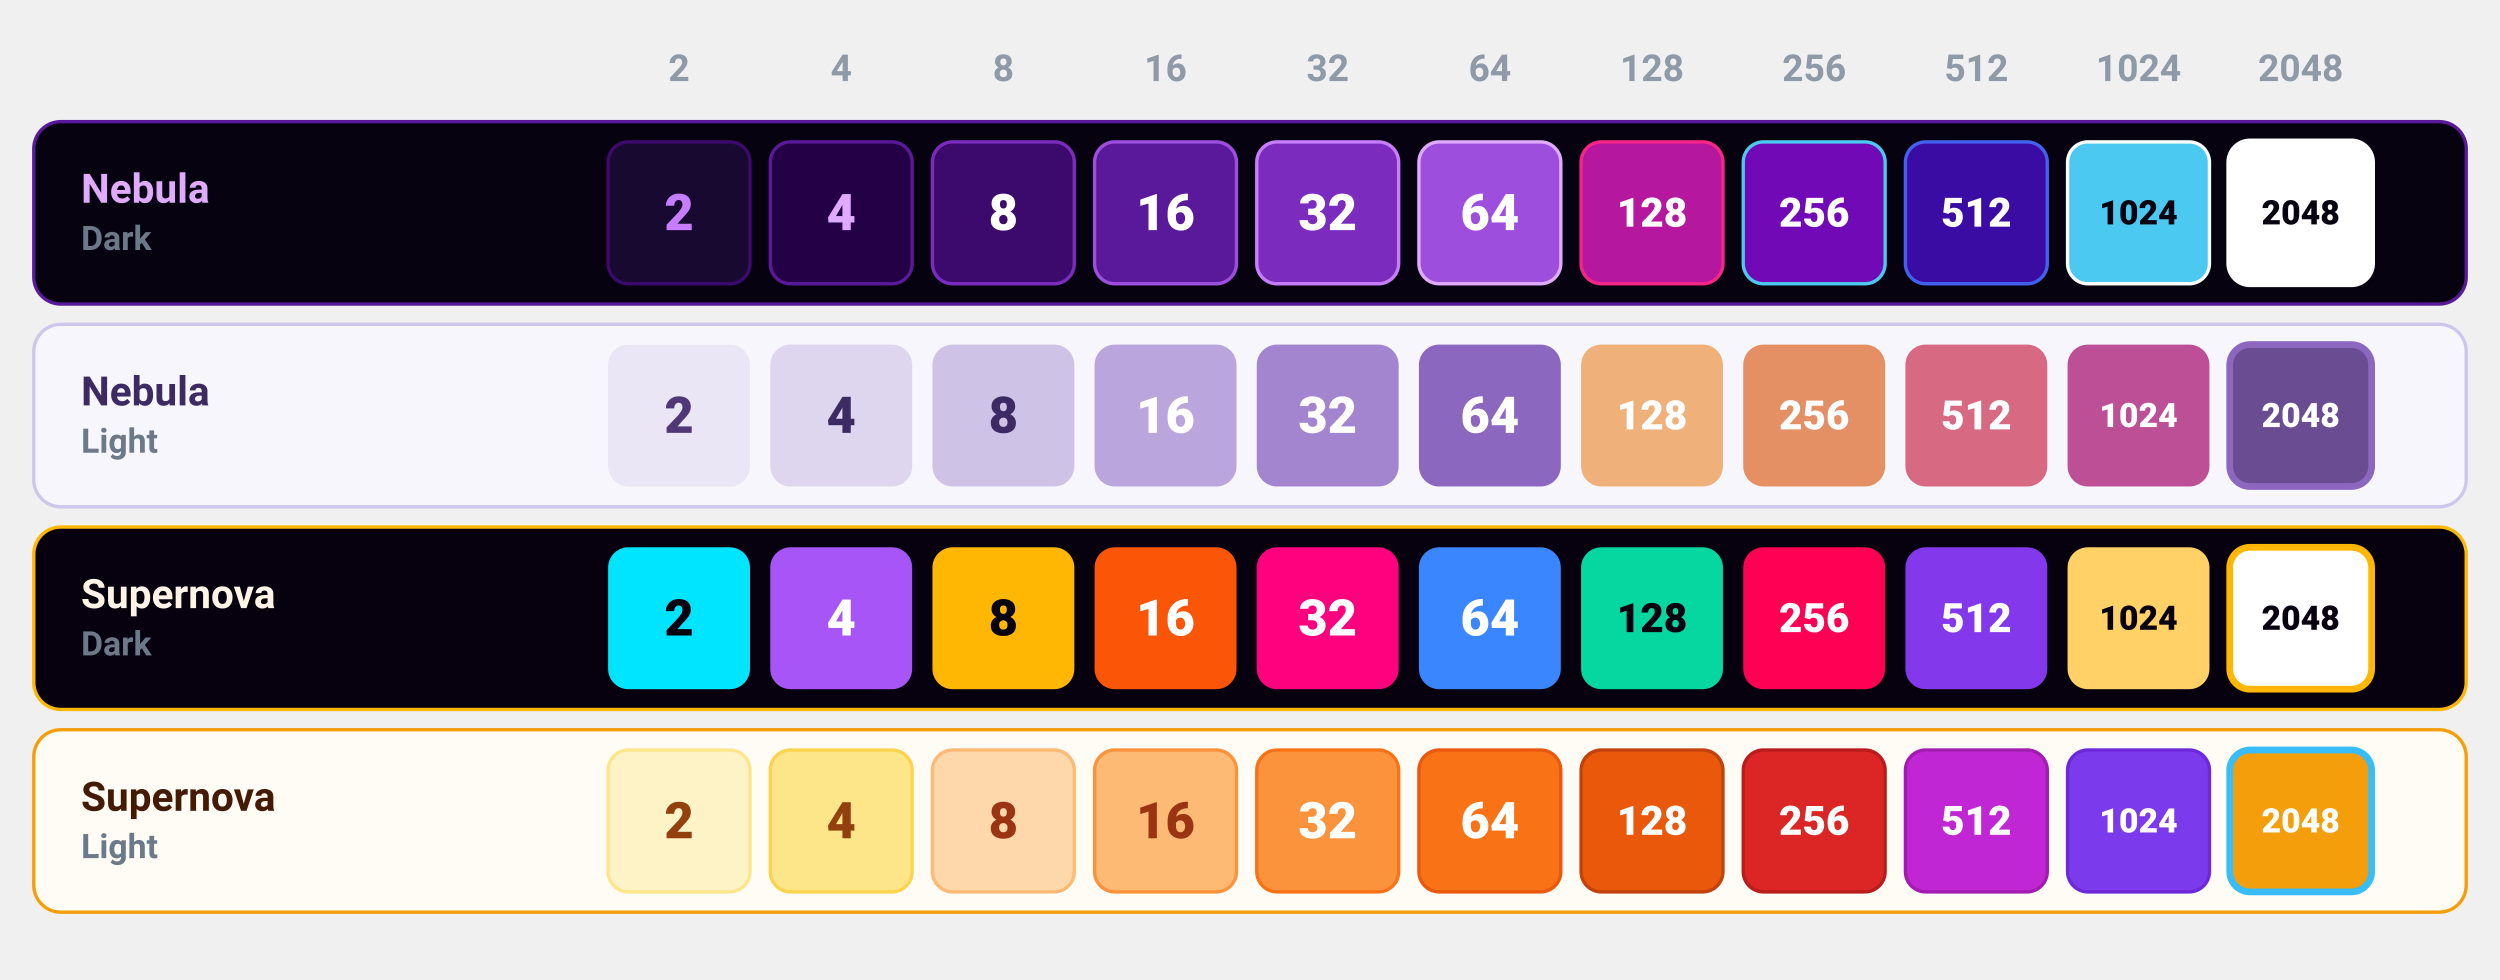
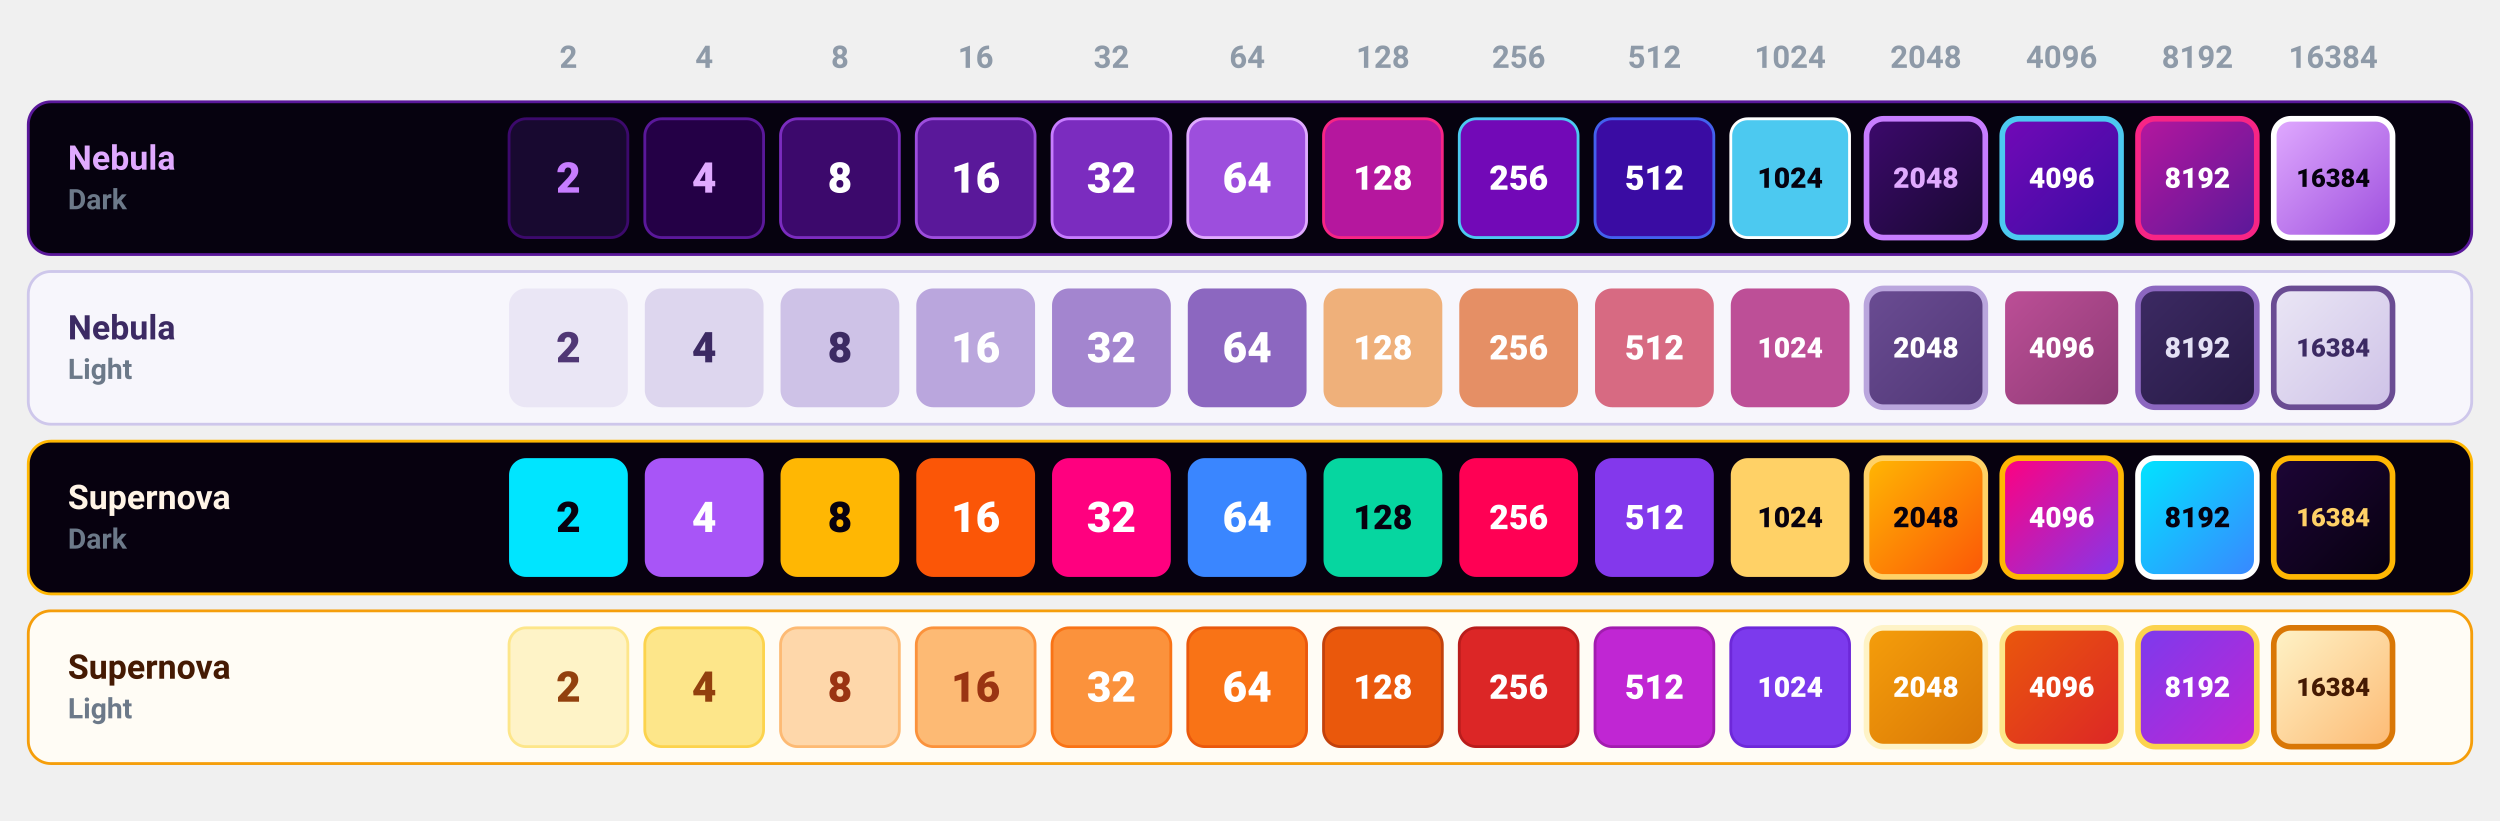
- <svg xmlns="http://www.w3.org/2000/svg" viewBox="0 0 740 290" width="100%" height="100%" style="background:#0a0c0e; font-family:-apple-system, BlinkMacSystemFont, 'Segoe UI', Roboto, sans-serif;">
+ <svg xmlns="http://www.w3.org/2000/svg" viewBox="0 0 884 290" width="100%" height="100%" style="background:#0a0c0e; font-family:-apple-system, BlinkMacSystemFont, 'Segoe UI', Roboto, sans-serif;">
  <style>
    .hdr { fill:#8e9aa8; font-size:11px; font-weight:700; text-anchor:middle; }
    .lbl { font-size:12px; font-weight:700; }
    .sub { font-size:10px; font-weight:600; fill:#6c7989; }
    .val { font-weight:800; text-anchor:middle; dominant-baseline:central; }
-     .v2 { font-size:15px; } .v3 { font-size:12px; } .v4 { font-size:10px; }
+     .v2 { font-size:15px; } .v3 { font-size:12px; } .v4 { font-size:10px; } .v5 { font-size:9px; }
  </style>
+   <defs>
+     <linearGradient id="nbd-2048" x1="0%" y1="0%" x2="100%" y2="100%">
+       <stop offset="0%" stop-color="#3c096c" />
+       <stop offset="100%" stop-color="#180930" />
+     </linearGradient>
+     <linearGradient id="nbd-4096" x1="0%" y1="0%" x2="100%" y2="100%">
+       <stop offset="0%" stop-color="#7209b7" />
+       <stop offset="100%" stop-color="#3a0ca3" />
+     </linearGradient>
+     <linearGradient id="nbd-8192" x1="0%" y1="0%" x2="100%" y2="100%">
+       <stop offset="0%" stop-color="#b5179e" />
+       <stop offset="100%" stop-color="#5a189a" />
+     </linearGradient>
+     <linearGradient id="nbd-16384" x1="0%" y1="0%" x2="100%" y2="100%">
+       <stop offset="0%" stop-color="#e0aaff" />
+       <stop offset="100%" stop-color="#9d4edd" />
+     </linearGradient>
+     <linearGradient id="nbl-2048" x1="0%" y1="0%" x2="100%" y2="100%">
+       <stop offset="0%" stop-color="#6a4c93" />
+       <stop offset="100%" stop-color="#503775" />
+     </linearGradient>
+     <linearGradient id="nbl-4096" x1="0%" y1="0%" x2="100%" y2="100%">
+       <stop offset="0%" stop-color="#bd4f97" />
+       <stop offset="100%" stop-color="#8c3a74" />
+     </linearGradient>
+     <linearGradient id="nbl-8192" x1="0%" y1="0%" x2="100%" y2="100%">
+       <stop offset="0%" stop-color="#3c2a63" />
+       <stop offset="100%" stop-color="#271a45" />
+     </linearGradient>
+     <linearGradient id="nbl-16384" x1="0%" y1="0%" x2="100%" y2="100%">
+       <stop offset="0%" stop-color="#eae6f5" />
+       <stop offset="100%" stop-color="#cec2e7" />
+     </linearGradient>
+     <linearGradient id="snd-2048" x1="0%" y1="0%" x2="100%" y2="100%">
+       <stop offset="0%" stop-color="#ffb703" />
+       <stop offset="100%" stop-color="#fb5607" />
+     </linearGradient>
+     <linearGradient id="snd-4096" x1="0%" y1="0%" x2="100%" y2="100%">
+       <stop offset="0%" stop-color="#ff007f" />
+       <stop offset="100%" stop-color="#8338ec" />
+     </linearGradient>
+     <linearGradient id="snd-8192" x1="0%" y1="0%" x2="100%" y2="100%">
+       <stop offset="0%" stop-color="#00e5ff" />
+       <stop offset="100%" stop-color="#3a86ff" />
+     </linearGradient>
+     <linearGradient id="snd-16384" x1="0%" y1="0%" x2="100%" y2="100%">
+       <stop offset="0%" stop-color="#1d0536" />
+       <stop offset="100%" stop-color="#07010f" />
+     </linearGradient>
+     <linearGradient id="snl-2048" x1="0%" y1="0%" x2="100%" y2="100%">
+       <stop offset="0%" stop-color="#f59e0b" />
+       <stop offset="100%" stop-color="#d97706" />
+     </linearGradient>
+     <linearGradient id="snl-4096" x1="0%" y1="0%" x2="100%" y2="100%">
+       <stop offset="0%" stop-color="#ea580c" />
+       <stop offset="100%" stop-color="#dc2626" />
+     </linearGradient>
+     <linearGradient id="snl-8192" x1="0%" y1="0%" x2="100%" y2="100%">
+       <stop offset="0%" stop-color="#7c3aed" />
+       <stop offset="100%" stop-color="#c026d3" />
+     </linearGradient>
+     <linearGradient id="snl-16384" x1="0%" y1="0%" x2="100%" y2="100%">
+       <stop offset="0%" stop-color="#fef3c7" />
+       <stop offset="100%" stop-color="#fdba74" />
+     </linearGradient>
+   </defs>
  <g transform="translate(180, 24)">
    <text x="21" class="hdr">2</text>
    <text x="69" class="hdr">4</text>
    <text x="117" class="hdr">8</text>
    <text x="165" class="hdr">16</text>
    <text x="213" class="hdr">32</text>
    <text x="261" class="hdr">64</text>
    <text x="309" class="hdr">128</text>
    <text x="357" class="hdr">256</text>
    <text x="405" class="hdr">512</text>
    <text x="453" class="hdr">1024</text>
    <text x="501" class="hdr">2048</text>
+     <text x="549" class="hdr">4096</text>
+     <text x="597" class="hdr">8192</text>
+     <text x="645" class="hdr">16384</text>
  </g>
  <g transform="translate(10, 36)">
-     <rect width="720" height="54" rx="8" fill="#06020f" stroke="#5a189a" stroke-width="1" />
+     <rect width="864" height="54" rx="8" fill="#06020f" stroke="#5a189a" stroke-width="1" />
    <text x="14" y="24" fill="#e0aaff" class="lbl">Nebula</text>
    <text x="14" y="38" class="sub">Dark</text>
    <g transform="translate(170, 6)">
      <rect x="0" width="42" height="42" rx="6" fill="#180930" stroke="#3c096c" />
      <text x="21" y="21" fill="#c77dff" class="val v2">2</text>
      <rect x="48" width="42" height="42" rx="6" fill="#240046" stroke="#5a189a" />
      <text x="69" y="21" fill="#e0aaff" class="val v2">4</text>
      <rect x="96" width="42" height="42" rx="6" fill="#3c096c" stroke="#7b2cbf" />
      <text x="117" y="21" fill="#ffffff" class="val v2">8</text>
      <rect x="144" width="42" height="42" rx="6" fill="#5a189a" stroke="#9d4edd" />
      <text x="165" y="21" fill="#ffffff" class="val v2">16</text>
      <rect x="192" width="42" height="42" rx="6" fill="#7b2cbf" stroke="#c77dff" />
      <text x="213" y="21" fill="#ffffff" class="val v2">32</text>
      <rect x="240" width="42" height="42" rx="6" fill="#9d4edd" stroke="#e0aaff" />
      <text x="261" y="21" fill="#ffffff" class="val v2">64</text>
      <rect x="288" width="42" height="42" rx="6" fill="#b5179e" stroke="#f72585" />
      <text x="309" y="21" fill="#ffffff" class="val v3">128</text>
      <rect x="336" width="42" height="42" rx="6" fill="#7209b7" stroke="#4cc9f0" />
      <text x="357" y="21" fill="#ffffff" class="val v3">256</text>
      <rect x="384" width="42" height="42" rx="6" fill="#3a0ca3" stroke="#4361ee" />
      <text x="405" y="21" fill="#ffffff" class="val v3">512</text>
      <rect x="432" width="42" height="42" rx="6" fill="#4cc9f0" stroke="#ffffff" />
      <text x="453" y="21" fill="#06020f" class="val v4">1024</text>
-       <rect x="480" width="42" height="42" rx="6" fill="#ffffff" stroke="#ffffff" stroke-width="2" />
-       <text x="501" y="21" fill="#06020f" class="val v4">2048</text>
+       <rect x="480" width="42" height="42" rx="6" fill="url(#nbd-2048)" stroke="#c77dff" stroke-width="2" />
+       <text x="501" y="21" fill="#e0aaff" class="val v4">2048</text>
+       <rect x="528" width="42" height="42" rx="6" fill="url(#nbd-4096)" stroke="#4cc9f0" stroke-width="2" />
+       <text x="549" y="21" fill="#ffffff" class="val v4">4096</text>
+       <rect x="576" width="42" height="42" rx="6" fill="url(#nbd-8192)" stroke="#f72585" stroke-width="2" />
+       <text x="597" y="21" fill="#ffffff" class="val v4">8192</text>
+       <rect x="624" width="42" height="42" rx="6" fill="url(#nbd-16384)" stroke="#ffffff" stroke-width="2" />
+       <text x="645" y="21" fill="#06020f" class="val v5">16384</text>
    </g>
  </g>
  <g transform="translate(10, 96)">
-     <rect width="720" height="54" rx="8" fill="#f7f6fc" stroke="#cec7eb" stroke-width="1" />
+     <rect width="864" height="54" rx="8" fill="#f7f6fc" stroke="#cec7eb" stroke-width="1" />
    <text x="14" y="24" fill="#3c2a63" class="lbl">Nebula</text>
    <text x="14" y="38" class="sub">Light</text>
    <g transform="translate(170, 6)">
      <rect x="0" width="42" height="42" rx="6" fill="#eae6f5" />
      <text x="21" y="21" fill="#503775" class="val v2">2</text>
      <rect x="48" width="42" height="42" rx="6" fill="#ddd6ee" />
      <text x="69" y="21" fill="#3c2a63" class="val v2">4</text>
      <rect x="96" width="42" height="42" rx="6" fill="#cec2e7" />
      <text x="117" y="21" fill="#3c2a63" class="val v2">8</text>
      <rect x="144" width="42" height="42" rx="6" fill="#baa6dd" />
      <text x="165" y="21" fill="#ffffff" class="val v2">16</text>
      <rect x="192" width="42" height="42" rx="6" fill="#a385cf" />
      <text x="213" y="21" fill="#ffffff" class="val v2">32</text>
      <rect x="240" width="42" height="42" rx="6" fill="#8c67c0" />
      <text x="261" y="21" fill="#ffffff" class="val v2">64</text>
      <rect x="288" width="42" height="42" rx="6" fill="#efb07a" />
      <text x="309" y="21" fill="#ffffff" class="val v3">128</text>
      <rect x="336" width="42" height="42" rx="6" fill="#e58f65" />
      <text x="357" y="21" fill="#ffffff" class="val v3">256</text>
      <rect x="384" width="42" height="42" rx="6" fill="#d76a82" />
      <text x="405" y="21" fill="#ffffff" class="val v3">512</text>
      <rect x="432" width="42" height="42" rx="6" fill="#bd4f97" />
      <text x="453" y="21" fill="#ffffff" class="val v4">1024</text>
-       <rect x="480" width="42" height="42" rx="6" fill="#6a4c93" stroke="#8c67c0" stroke-width="2" />
+       <rect x="480" width="42" height="42" rx="6" fill="url(#nbl-2048)" stroke="#baa6dd" stroke-width="2" />
      <text x="501" y="21" fill="#ffffff" class="val v4">2048</text>
+       <rect x="528" width="42" height="42" rx="6" fill="url(#nbl-4096)" stroke="#f7f6fc" stroke-width="2" />
+       <text x="549" y="21" fill="#ffffff" class="val v4">4096</text>
+       <rect x="576" width="42" height="42" rx="6" fill="url(#nbl-8192)" stroke="#8c67c0" stroke-width="2" />
+       <text x="597" y="21" fill="#e4e1f5" class="val v4">8192</text>
+       <rect x="624" width="42" height="42" rx="6" fill="url(#nbl-16384)" stroke="#6a4c93" stroke-width="2" />
+       <text x="645" y="21" fill="#3c2a63" class="val v5">16384</text>
    </g>
  </g>
  <g transform="translate(10, 156)">
-     <rect width="720" height="54" rx="8" fill="#07010f" stroke="#ffb703" stroke-width="1" />
+     <rect width="864" height="54" rx="8" fill="#07010f" stroke="#ffb703" stroke-width="1" />
    <text x="14" y="24" fill="#fff4e6" class="lbl">Supernova</text>
    <text x="14" y="38" class="sub">Dark</text>
    <g transform="translate(170, 6)">
      <rect x="0" width="42" height="42" rx="6" fill="#00e5ff" />
      <text x="21" y="21" fill="#07010f" class="val v2">2</text>
      <rect x="48" width="42" height="42" rx="6" fill="#a855f7" />
      <text x="69" y="21" fill="#ffffff" class="val v2">4</text>
      <rect x="96" width="42" height="42" rx="6" fill="#ffb703" />
      <text x="117" y="21" fill="#07010f" class="val v2">8</text>
      <rect x="144" width="42" height="42" rx="6" fill="#fb5607" />
      <text x="165" y="21" fill="#ffffff" class="val v2">16</text>
      <rect x="192" width="42" height="42" rx="6" fill="#ff007f" />
      <text x="213" y="21" fill="#ffffff" class="val v2">32</text>
      <rect x="240" width="42" height="42" rx="6" fill="#3a86ff" />
      <text x="261" y="21" fill="#ffffff" class="val v2">64</text>
      <rect x="288" width="42" height="42" rx="6" fill="#06d6a0" />
      <text x="309" y="21" fill="#07010f" class="val v3">128</text>
      <rect x="336" width="42" height="42" rx="6" fill="#ff0054" />
      <text x="357" y="21" fill="#ffffff" class="val v3">256</text>
      <rect x="384" width="42" height="42" rx="6" fill="#8338ec" />
      <text x="405" y="21" fill="#ffffff" class="val v3">512</text>
      <rect x="432" width="42" height="42" rx="6" fill="#ffd166" />
      <text x="453" y="21" fill="#07010f" class="val v4">1024</text>
-       <rect x="480" width="42" height="42" rx="6" fill="#ffffff" stroke="#ffb703" stroke-width="2" />
+       <rect x="480" width="42" height="42" rx="6" fill="url(#snd-2048)" stroke="#ffd166" stroke-width="2" />
      <text x="501" y="21" fill="#07010f" class="val v4">2048</text>
+       <rect x="528" width="42" height="42" rx="6" fill="url(#snd-4096)" stroke="#ffb703" stroke-width="2" />
+       <text x="549" y="21" fill="#ffffff" class="val v4">4096</text>
+       <rect x="576" width="42" height="42" rx="6" fill="url(#snd-8192)" stroke="#ffffff" stroke-width="2" />
+       <text x="597" y="21" fill="#07010f" class="val v4">8192</text>
+       <rect x="624" width="42" height="42" rx="6" fill="url(#snd-16384)" stroke="#ffb703" stroke-width="2" />
+       <text x="645" y="21" fill="#ffd166" class="val v5">16384</text>
    </g>
  </g>
  <g transform="translate(10, 216)">
-     <rect width="720" height="54" rx="8" fill="#fffcf5" stroke="#f59e0b" stroke-width="1" />
+     <rect width="864" height="54" rx="8" fill="#fffcf5" stroke="#f59e0b" stroke-width="1" />
    <text x="14" y="24" fill="#451a03" class="lbl">Supernova</text>
    <text x="14" y="38" class="sub">Light</text>
    <g transform="translate(170, 6)">
      <rect x="0" width="42" height="42" rx="6" fill="#fef3c7" stroke="#fde68a" />
      <text x="21" y="21" fill="#92400e" class="val v2">2</text>
      <rect x="48" width="42" height="42" rx="6" fill="#fde68a" stroke="#fcd34d" />
      <text x="69" y="21" fill="#92400e" class="val v2">4</text>
      <rect x="96" width="42" height="42" rx="6" fill="#fed7aa" stroke="#fdba74" />
      <text x="117" y="21" fill="#9a3412" class="val v2">8</text>
      <rect x="144" width="42" height="42" rx="6" fill="#fdba74" stroke="#fb923c" />
      <text x="165" y="21" fill="#9a3412" class="val v2">16</text>
      <rect x="192" width="42" height="42" rx="6" fill="#fb923c" stroke="#f97316" />
      <text x="213" y="21" fill="#ffffff" class="val v2">32</text>
      <rect x="240" width="42" height="42" rx="6" fill="#f97316" stroke="#ea580c" />
      <text x="261" y="21" fill="#ffffff" class="val v2">64</text>
      <rect x="288" width="42" height="42" rx="6" fill="#ea580c" stroke="#c2410c" />
      <text x="309" y="21" fill="#ffffff" class="val v3">128</text>
      <rect x="336" width="42" height="42" rx="6" fill="#dc2626" stroke="#b91c1c" />
      <text x="357" y="21" fill="#ffffff" class="val v3">256</text>
      <rect x="384" width="42" height="42" rx="6" fill="#c026d3" stroke="#a21caf" />
      <text x="405" y="21" fill="#ffffff" class="val v3">512</text>
      <rect x="432" width="42" height="42" rx="6" fill="#7c3aed" stroke="#6d28d9" />
      <text x="453" y="21" fill="#ffffff" class="val v4">1024</text>
-       <rect x="480" width="42" height="42" rx="6" fill="#f59e0b" stroke="#38bdf8" stroke-width="2" />
+       <rect x="480" width="42" height="42" rx="6" fill="url(#snl-2048)" stroke="#fef3c7" stroke-width="2" />
      <text x="501" y="21" fill="#ffffff" class="val v4">2048</text>
+       <rect x="528" width="42" height="42" rx="6" fill="url(#snl-4096)" stroke="#fde68a" stroke-width="2" />
+       <text x="549" y="21" fill="#ffffff" class="val v4">4096</text>
+       <rect x="576" width="42" height="42" rx="6" fill="url(#snl-8192)" stroke="#fcd34d" stroke-width="2" />
+       <text x="597" y="21" fill="#ffffff" class="val v4">8192</text>
+       <rect x="624" width="42" height="42" rx="6" fill="url(#snl-16384)" stroke="#d97706" stroke-width="2" />
+       <text x="645" y="21" fill="#451a03" class="val v5">16384</text>
    </g>
  </g>
</svg>
